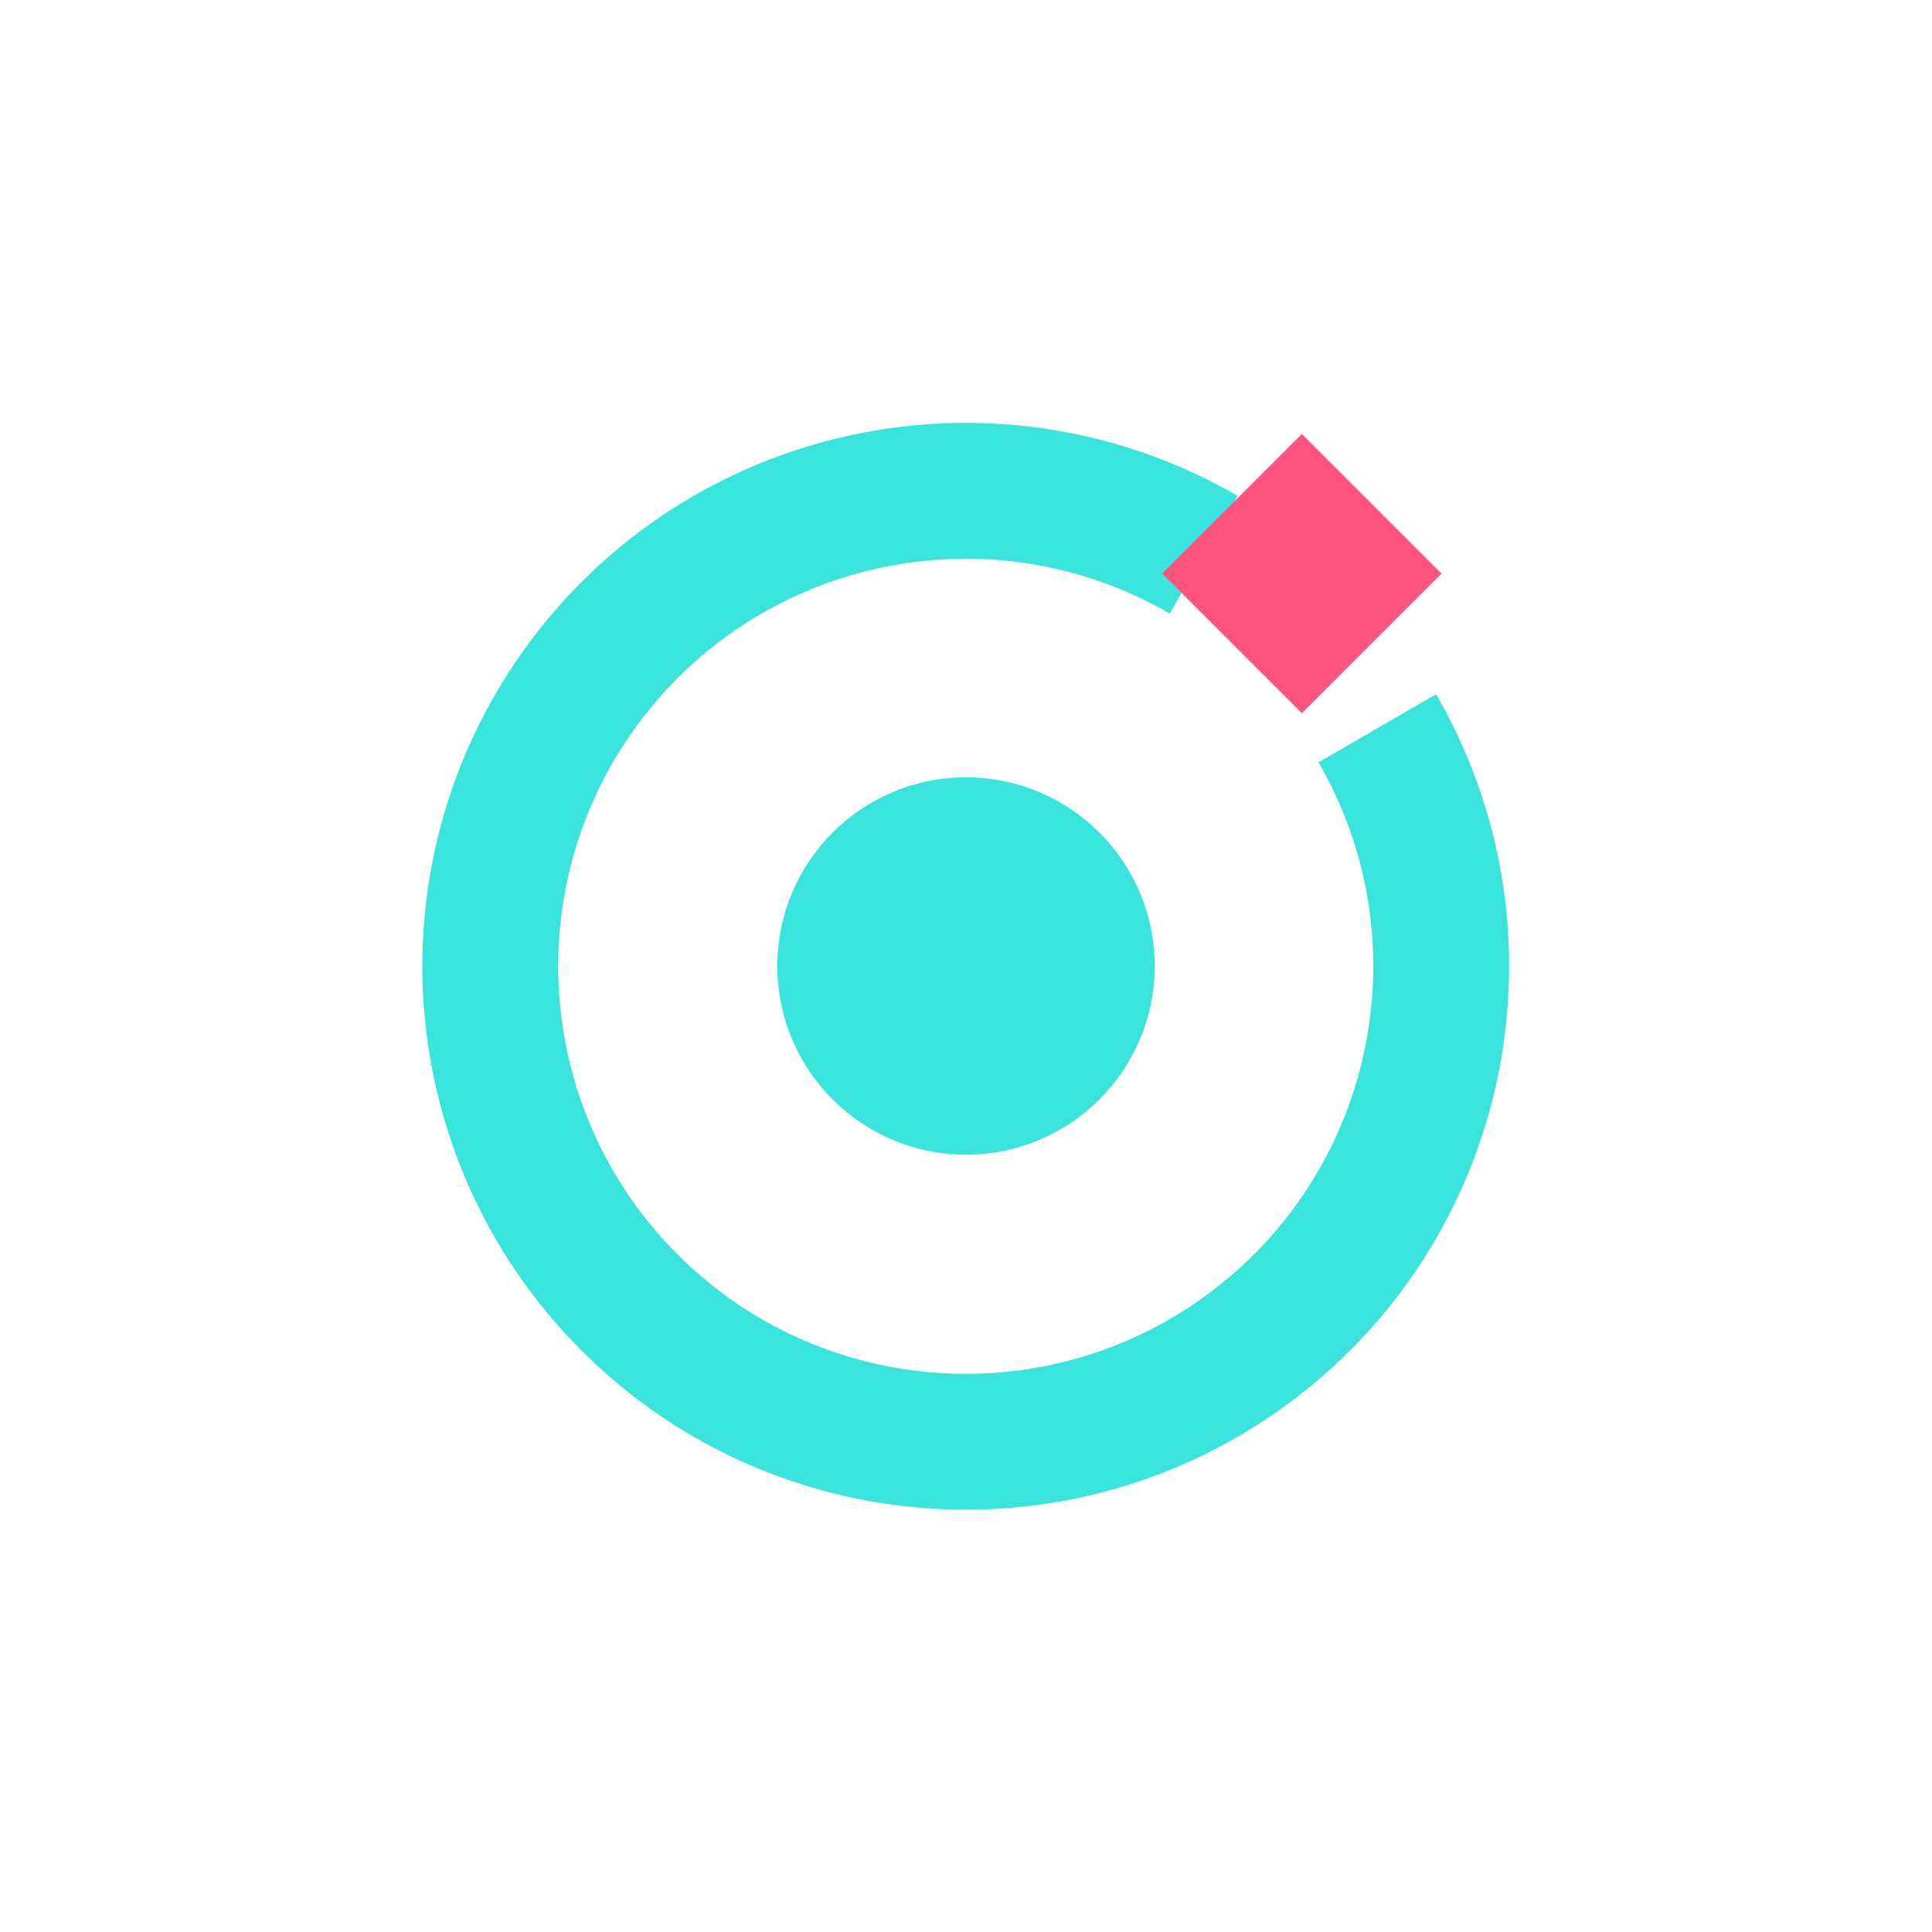
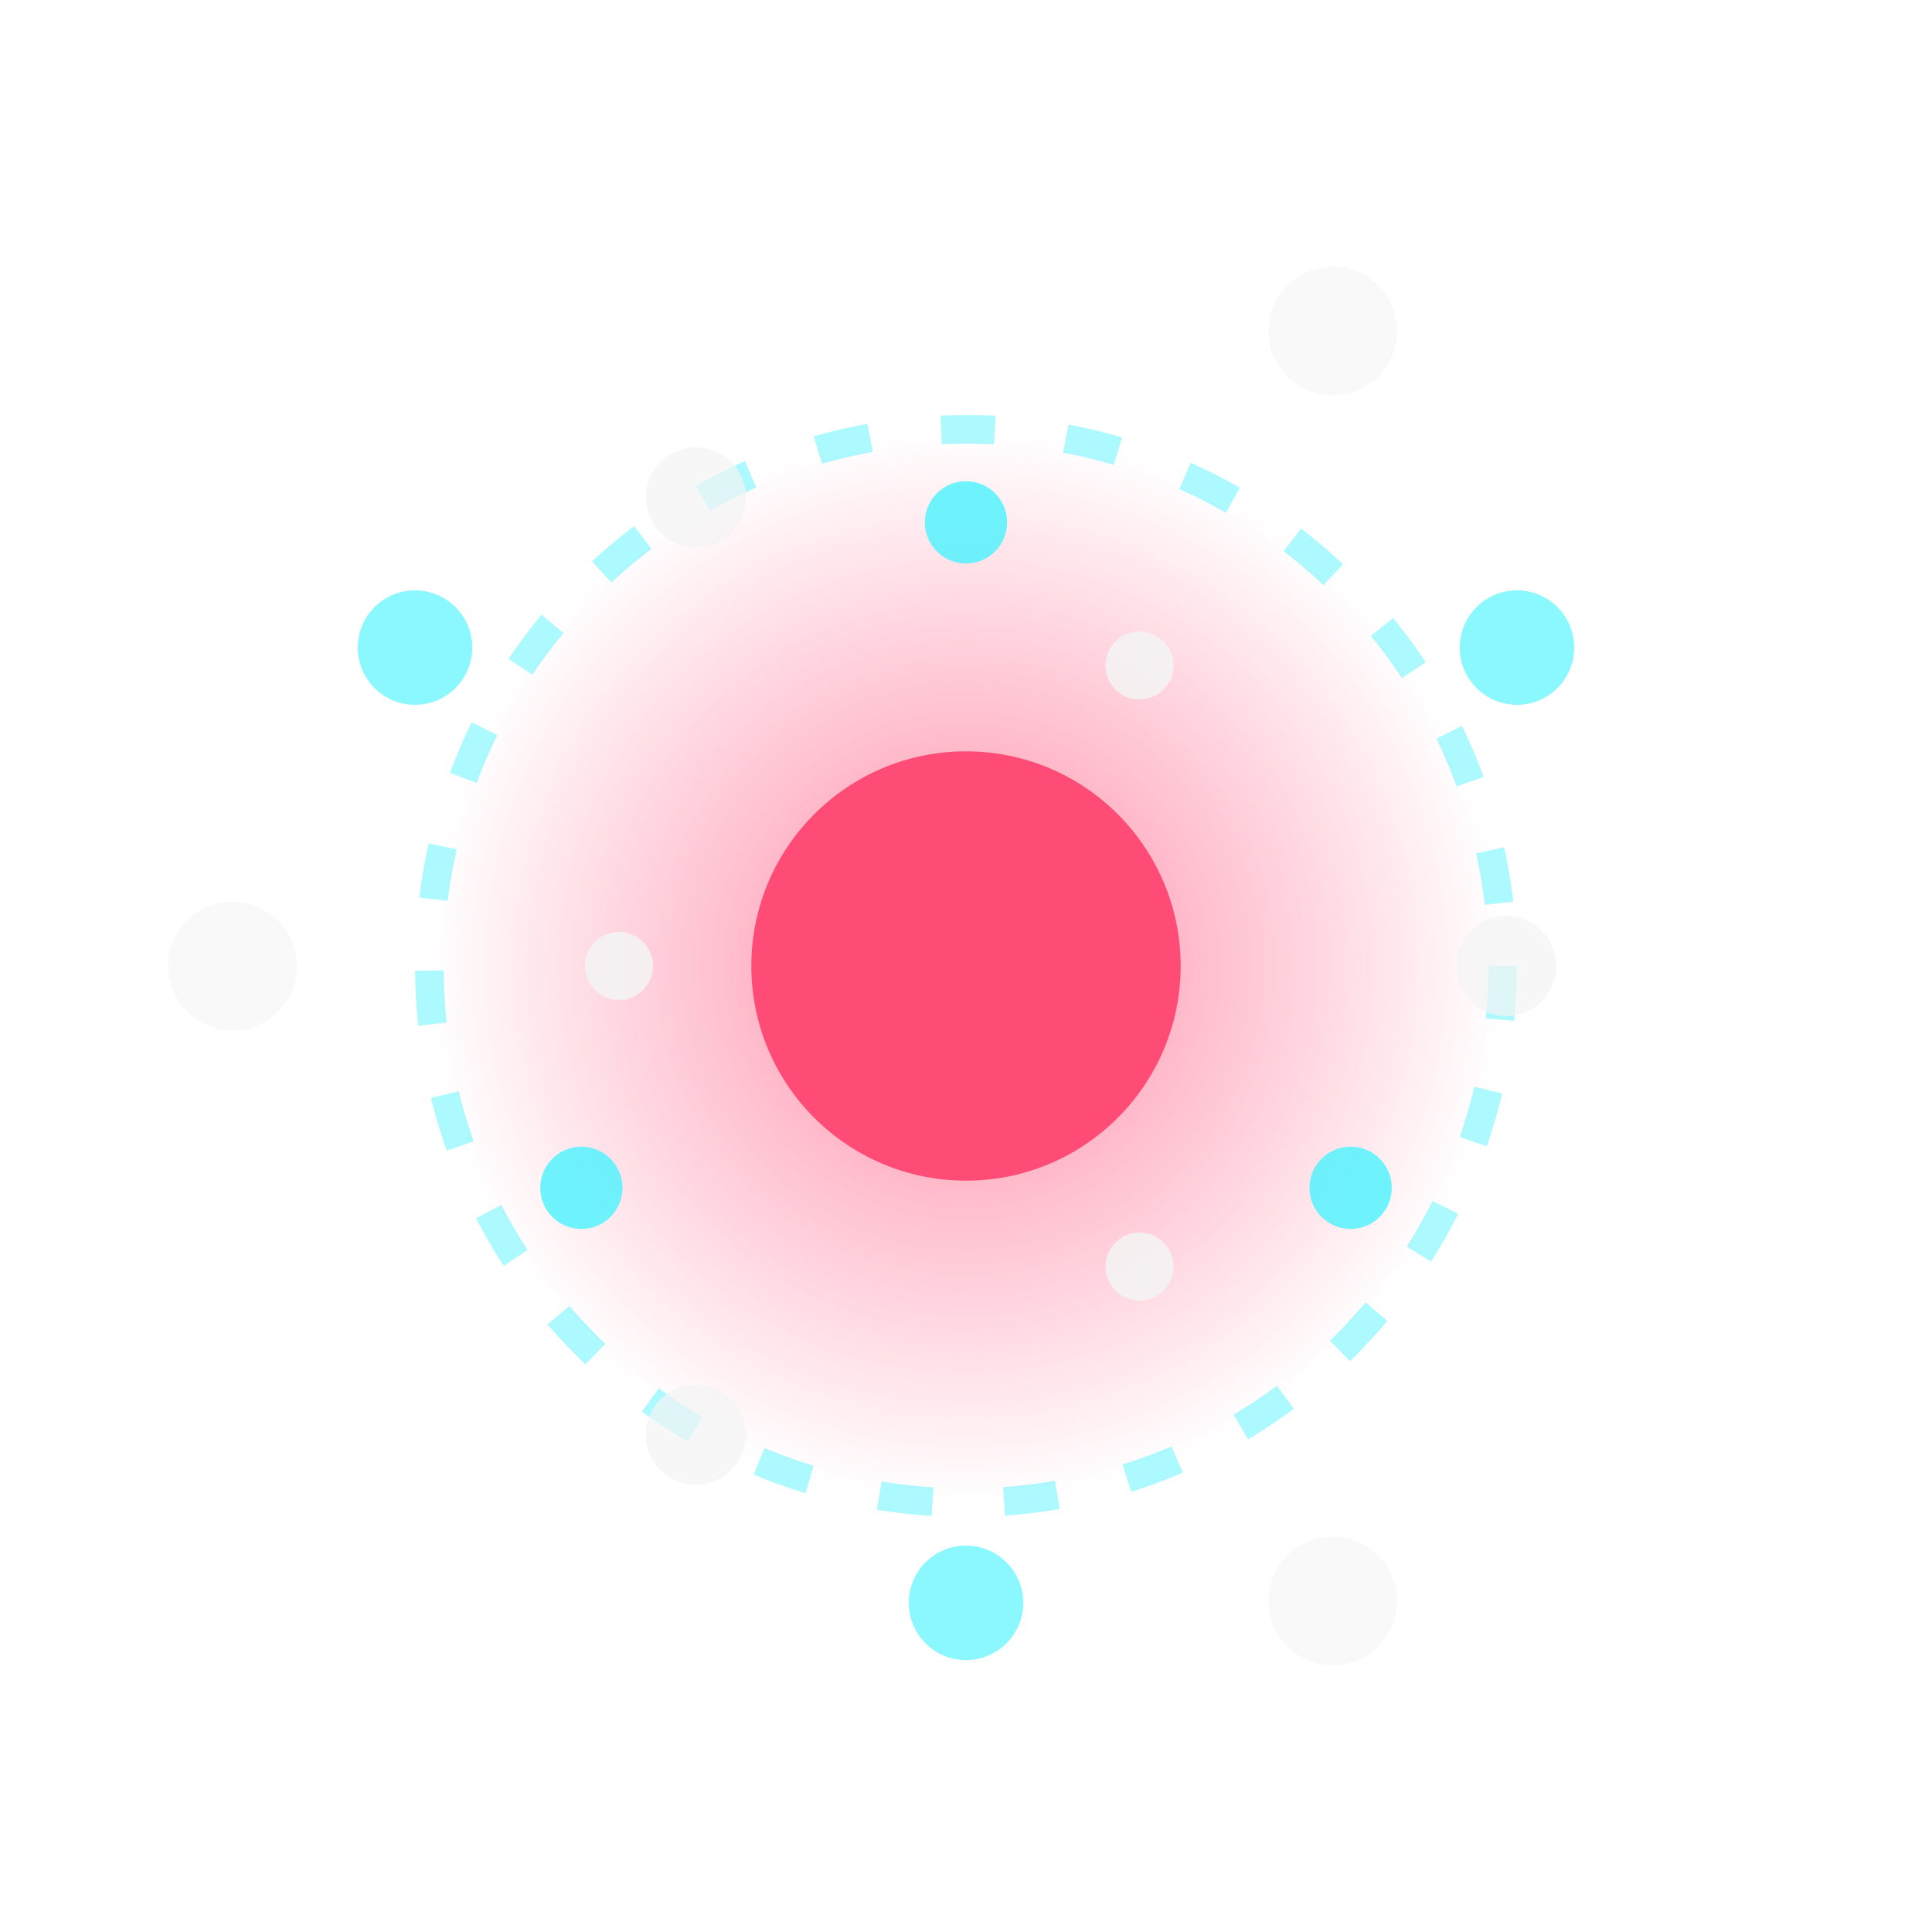
- <svg xmlns="http://www.w3.org/2000/svg" width="512" height="512" viewBox="0 0 1024 1024">
-   <path d="M 638 294 A 252 252 0 1 0 730 386" fill="none" stroke="#38E4DB" stroke-width="72" stroke-linecap="butt" />
-   <circle cx="512" cy="512" r="100" fill="#38E4DB" />
-   <path d="M 690 230 L 764 304 L 690 378 L 616 304 Z" fill="#FF547D" />
+ <svg xmlns="http://www.w3.org/2000/svg" width="512" height="512" viewBox="0 0 108 108">
+   <defs>
+     <radialGradient id="glow" cx="54" cy="54" r="30" gradientUnits="userSpaceOnUse">
+       <stop offset="0" stop-color="#FF4C76" stop-opacity=".65" />
+       <stop offset="1" stop-color="#FF4C76" stop-opacity="0" />
+     </radialGradient>
+   </defs>
+   <g>
+     <circle cx="54" cy="54" r="30" fill="url(#glow)" />
+     <circle cx="54" cy="54" r="30" fill="none" stroke="#48F4FF" stroke-width="1.6" stroke-dasharray="3 4" stroke-opacity=".45" />
+     <circle cx="74.5" cy="18.5" r="3.6" fill="#F4F4F4" opacity="0.55" />
+     <circle cx="84.8" cy="36.2" r="3.2" fill="#48F4FF" opacity="0.63" />
+     <circle cx="84.2" cy="54.0" r="2.8" fill="#F4F4F4" opacity="0.71" />
+     <circle cx="75.5" cy="66.4" r="2.3" fill="#48F4FF" opacity="0.79" />
+     <circle cx="63.7" cy="70.8" r="1.9" fill="#F4F4F4" opacity="0.87" />
+     <circle cx="74.5" cy="89.5" r="3.6" fill="#F4F4F4" opacity="0.55" />
+     <circle cx="54.0" cy="89.6" r="3.2" fill="#48F4FF" opacity="0.63" />
+     <circle cx="38.9" cy="80.2" r="2.8" fill="#F4F4F4" opacity="0.71" />
+     <circle cx="32.5" cy="66.4" r="2.3" fill="#48F4FF" opacity="0.79" />
+     <circle cx="34.6" cy="54.0" r="1.9" fill="#F4F4F4" opacity="0.87" />
+     <circle cx="13.0" cy="54.0" r="3.6" fill="#F4F4F4" opacity="0.55" />
+     <circle cx="23.2" cy="36.2" r="3.2" fill="#48F4FF" opacity="0.63" />
+     <circle cx="38.9" cy="27.8" r="2.8" fill="#F4F4F4" opacity="0.71" />
+     <circle cx="54.0" cy="29.2" r="2.3" fill="#48F4FF" opacity="0.79" />
+     <circle cx="63.7" cy="37.2" r="1.9" fill="#F4F4F4" opacity="0.87" />
+     <circle cx="54" cy="54" r="12" fill="#FF4C76" />
+   </g>
</svg>
